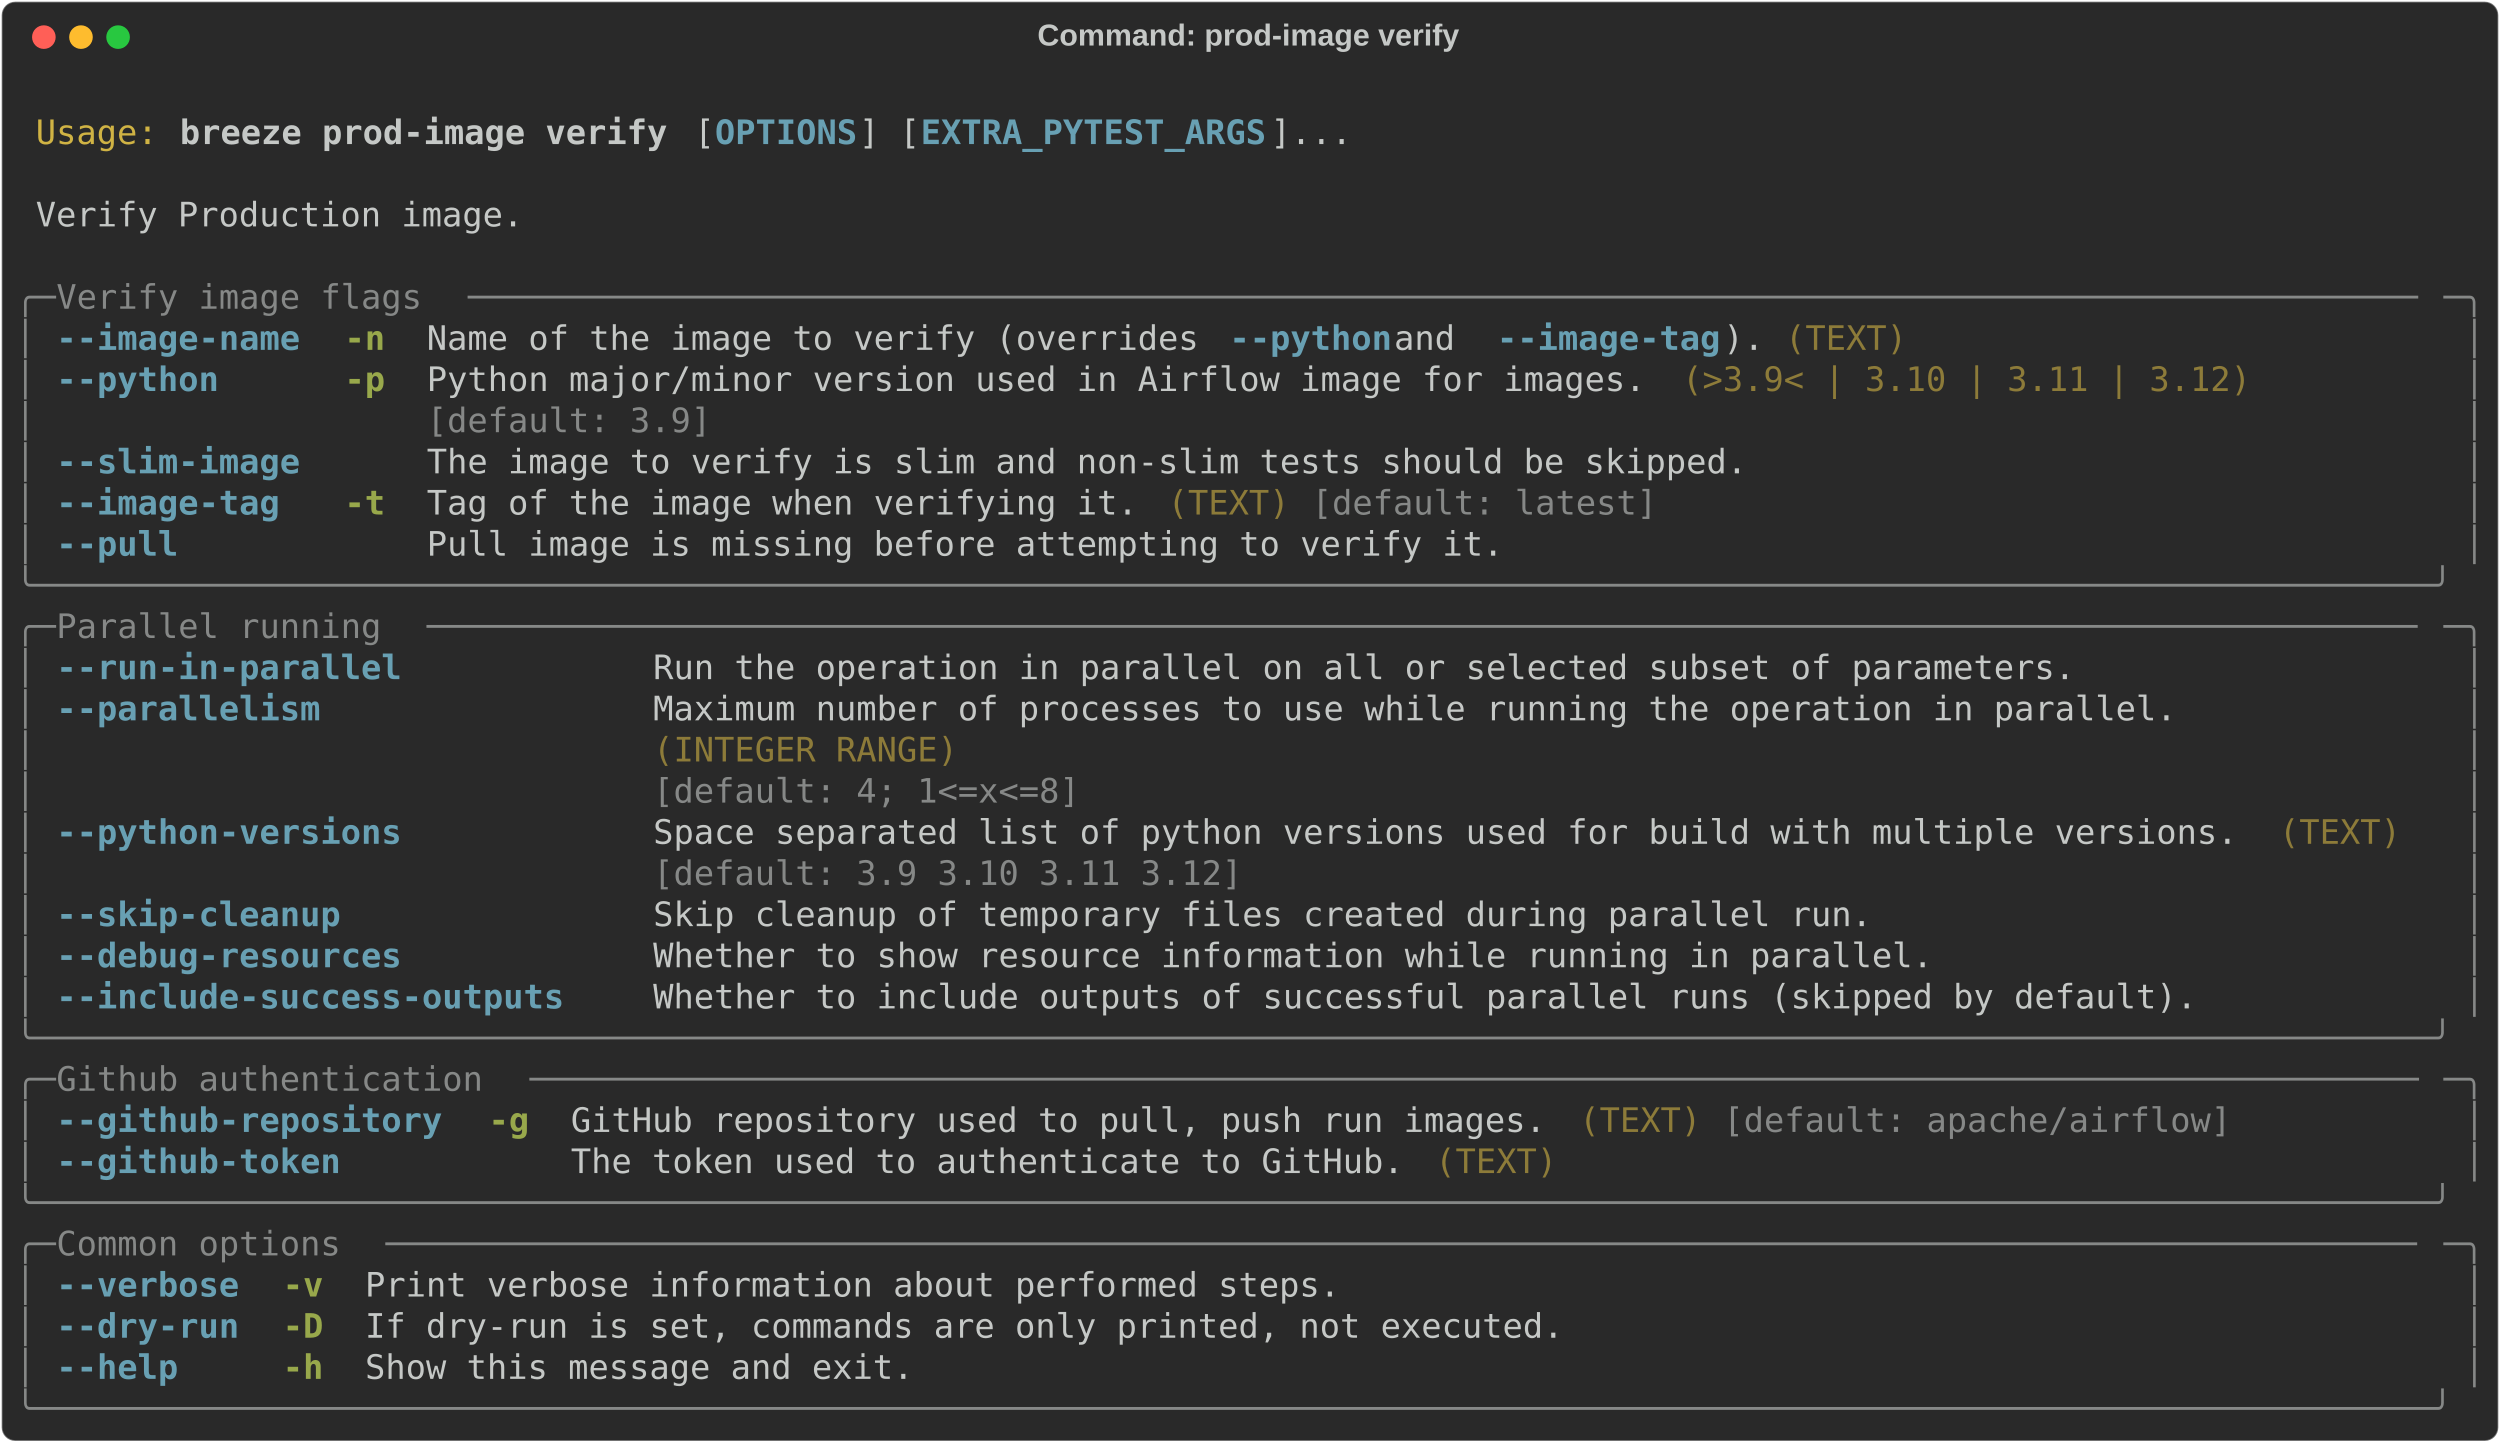
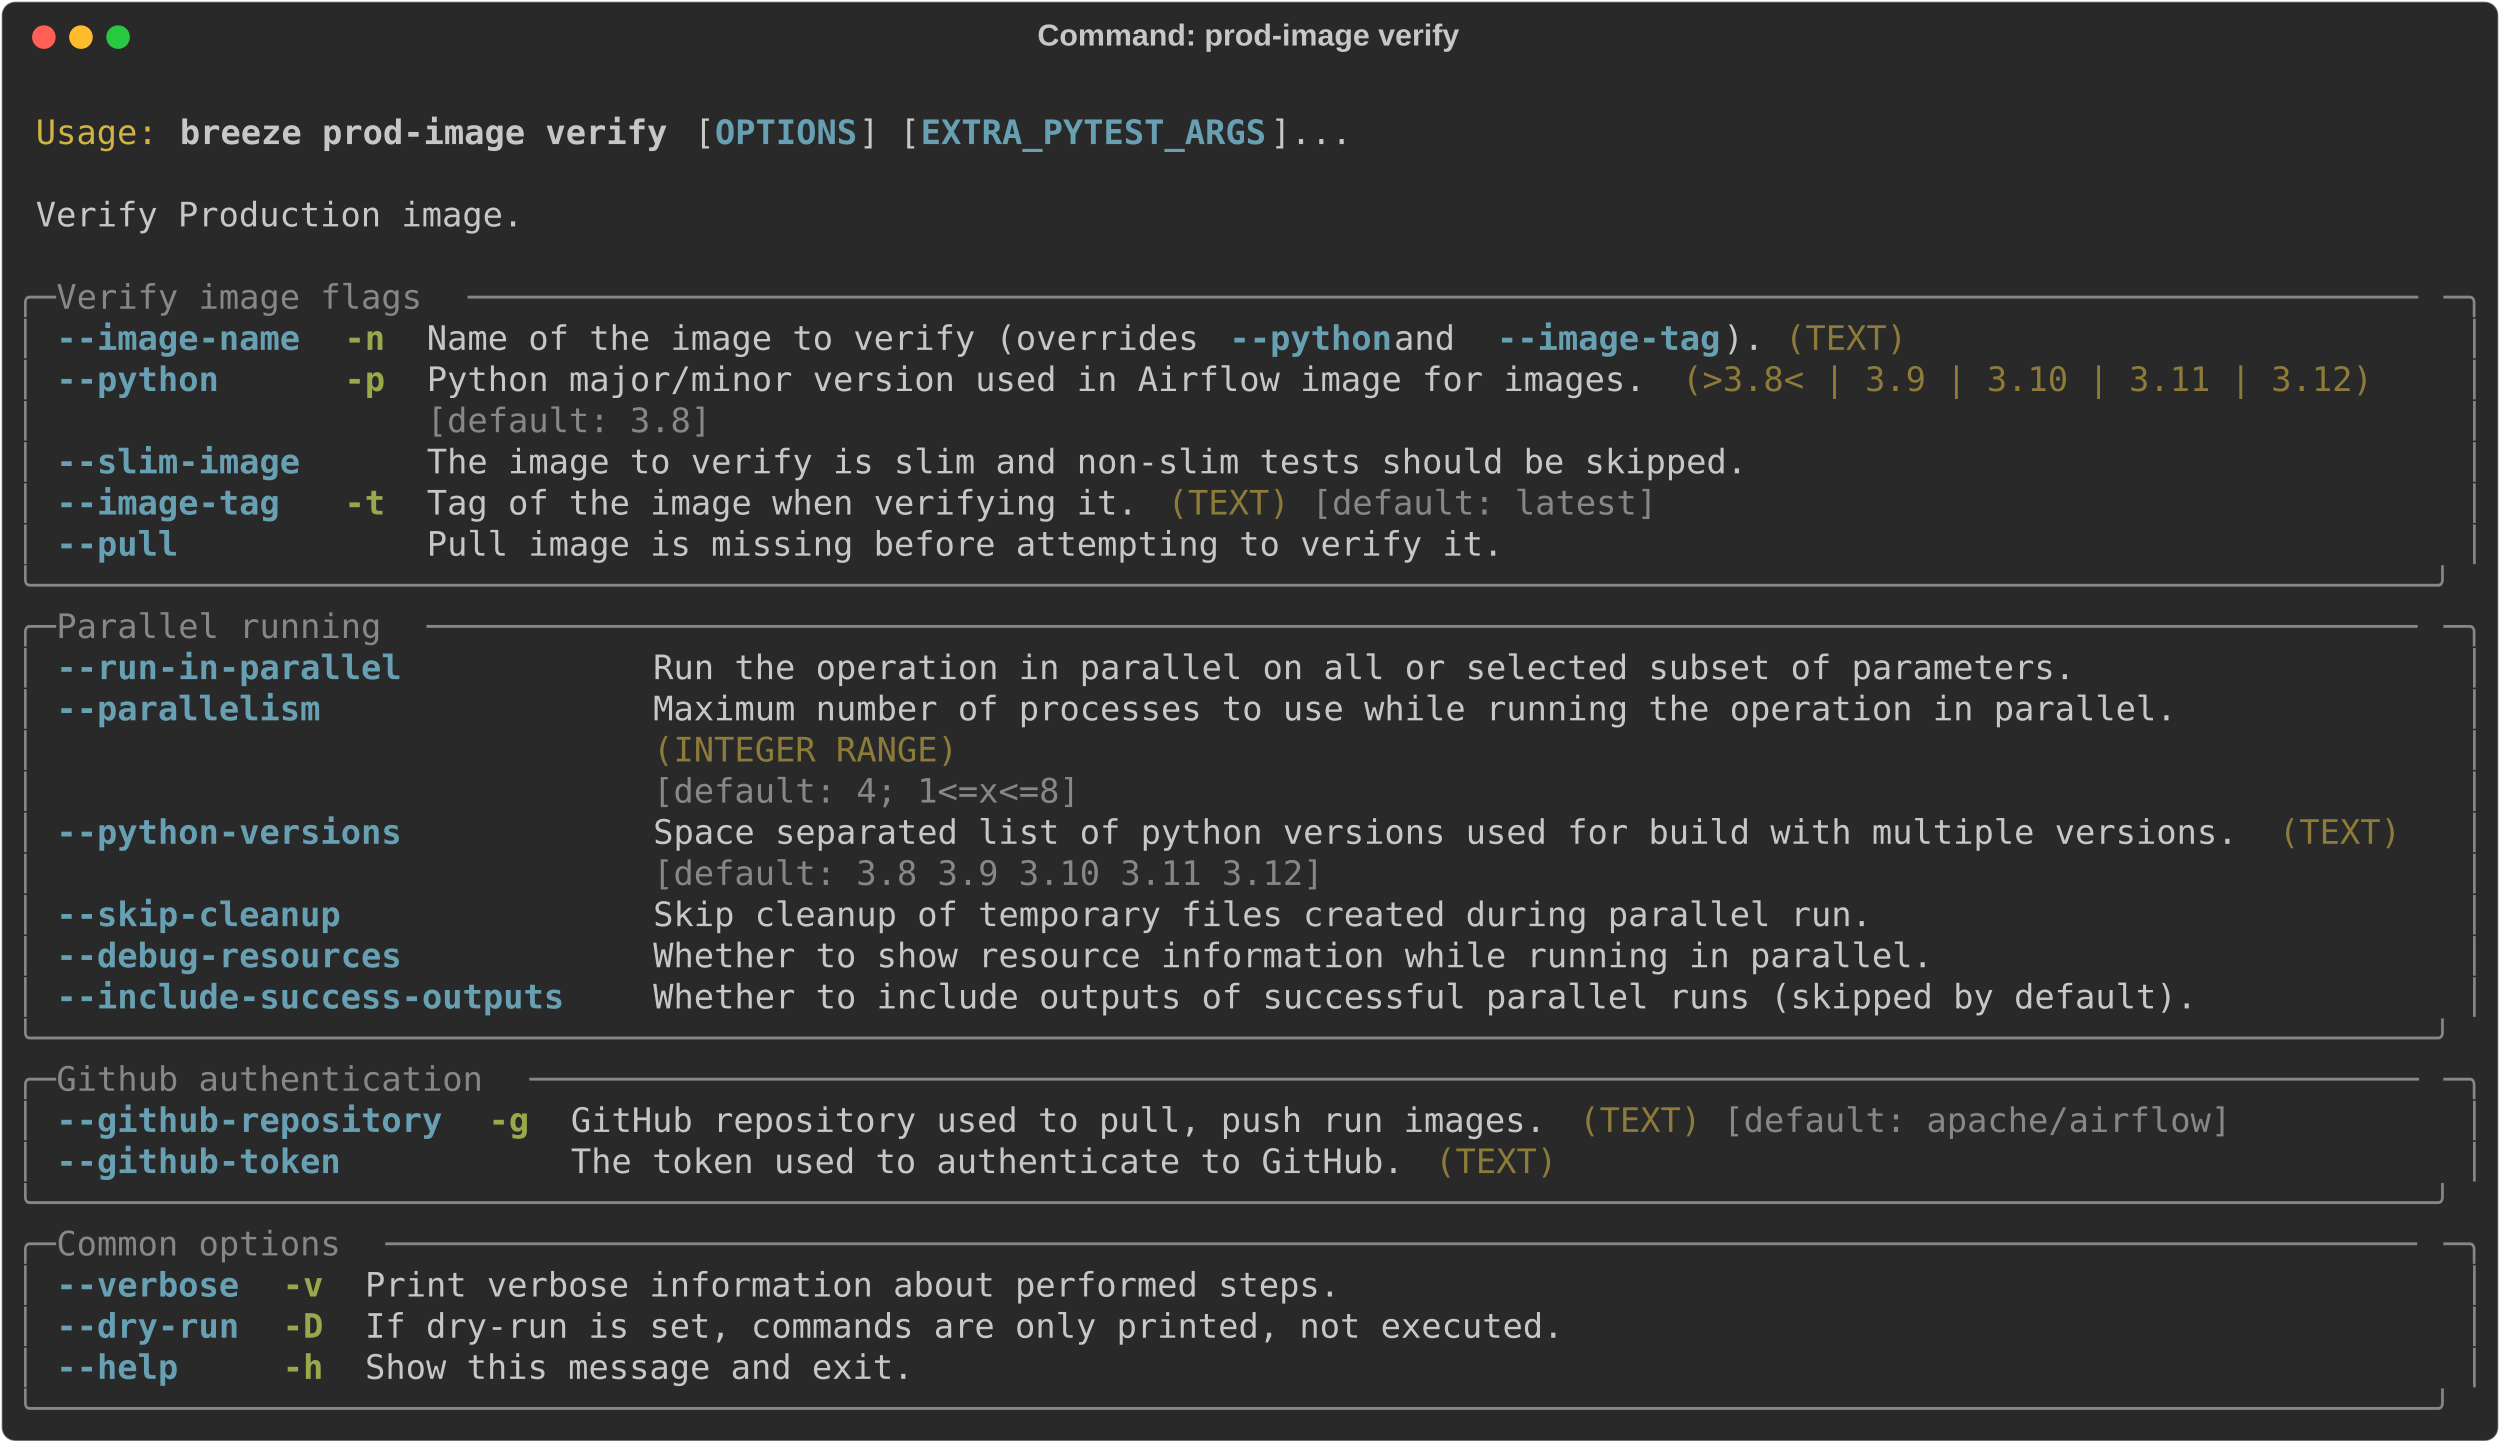
<svg xmlns="http://www.w3.org/2000/svg" class="rich-terminal" viewBox="0 0 1482 855.2">
  <style>

    @font-face {
        font-family: "Fira Code";
        src: local("FiraCode-Regular"),
                url("https://cdnjs.cloudflare.com/ajax/libs/firacode/6.2.0/woff2/FiraCode-Regular.woff2") format("woff2"),
                url("https://cdnjs.cloudflare.com/ajax/libs/firacode/6.2.0/woff/FiraCode-Regular.woff") format("woff");
        font-style: normal;
        font-weight: 400;
    }
    @font-face {
        font-family: "Fira Code";
        src: local("FiraCode-Bold"),
                url("https://cdnjs.cloudflare.com/ajax/libs/firacode/6.2.0/woff2/FiraCode-Bold.woff2") format("woff2"),
                url("https://cdnjs.cloudflare.com/ajax/libs/firacode/6.2.0/woff/FiraCode-Bold.woff") format("woff");
        font-style: bold;
        font-weight: 700;
    }

    .breeze-prod-image-verify-matrix {
        font-family: Fira Code, monospace;
        font-size: 20px;
        line-height: 24.4px;
        font-variant-east-asian: full-width;
    }

    .breeze-prod-image-verify-title {
        font-size: 18px;
        font-weight: bold;
        font-family: arial;
    }

    .breeze-prod-image-verify-r1 { fill: #c5c8c6 }
.breeze-prod-image-verify-r2 { fill: #d0b344 }
.breeze-prod-image-verify-r3 { fill: #c5c8c6;font-weight: bold }
.breeze-prod-image-verify-r4 { fill: #68a0b3;font-weight: bold }
.breeze-prod-image-verify-r5 { fill: #868887 }
.breeze-prod-image-verify-r6 { fill: #98a84b;font-weight: bold }
.breeze-prod-image-verify-r7 { fill: #8d7b39 }
    </style>
  <defs>
    <clipPath id="breeze-prod-image-verify-clip-terminal">
      <rect x="0" y="0" width="1463.0" height="804.2" />
    </clipPath>
    <clipPath id="breeze-prod-image-verify-line-0">
      <rect x="0" y="1.5" width="1464" height="24.65" />
    </clipPath>
    <clipPath id="breeze-prod-image-verify-line-1">
      <rect x="0" y="25.9" width="1464" height="24.65" />
    </clipPath>
    <clipPath id="breeze-prod-image-verify-line-2">
      <rect x="0" y="50.3" width="1464" height="24.65" />
    </clipPath>
    <clipPath id="breeze-prod-image-verify-line-3">
      <rect x="0" y="74.7" width="1464" height="24.65" />
    </clipPath>
    <clipPath id="breeze-prod-image-verify-line-4">
      <rect x="0" y="99.1" width="1464" height="24.65" />
    </clipPath>
    <clipPath id="breeze-prod-image-verify-line-5">
      <rect x="0" y="123.5" width="1464" height="24.65" />
    </clipPath>
    <clipPath id="breeze-prod-image-verify-line-6">
      <rect x="0" y="147.9" width="1464" height="24.65" />
    </clipPath>
    <clipPath id="breeze-prod-image-verify-line-7">
      <rect x="0" y="172.3" width="1464" height="24.65" />
    </clipPath>
    <clipPath id="breeze-prod-image-verify-line-8">
      <rect x="0" y="196.7" width="1464" height="24.65" />
    </clipPath>
    <clipPath id="breeze-prod-image-verify-line-9">
      <rect x="0" y="221.1" width="1464" height="24.65" />
    </clipPath>
    <clipPath id="breeze-prod-image-verify-line-10">
      <rect x="0" y="245.5" width="1464" height="24.65" />
    </clipPath>
    <clipPath id="breeze-prod-image-verify-line-11">
      <rect x="0" y="269.9" width="1464" height="24.65" />
    </clipPath>
    <clipPath id="breeze-prod-image-verify-line-12">
      <rect x="0" y="294.3" width="1464" height="24.65" />
    </clipPath>
    <clipPath id="breeze-prod-image-verify-line-13">
      <rect x="0" y="318.7" width="1464" height="24.65" />
    </clipPath>
    <clipPath id="breeze-prod-image-verify-line-14">
      <rect x="0" y="343.1" width="1464" height="24.65" />
    </clipPath>
    <clipPath id="breeze-prod-image-verify-line-15">
      <rect x="0" y="367.5" width="1464" height="24.65" />
    </clipPath>
    <clipPath id="breeze-prod-image-verify-line-16">
      <rect x="0" y="391.9" width="1464" height="24.65" />
    </clipPath>
    <clipPath id="breeze-prod-image-verify-line-17">
      <rect x="0" y="416.3" width="1464" height="24.65" />
    </clipPath>
    <clipPath id="breeze-prod-image-verify-line-18">
      <rect x="0" y="440.7" width="1464" height="24.65" />
    </clipPath>
    <clipPath id="breeze-prod-image-verify-line-19">
      <rect x="0" y="465.1" width="1464" height="24.65" />
    </clipPath>
    <clipPath id="breeze-prod-image-verify-line-20">
      <rect x="0" y="489.5" width="1464" height="24.65" />
    </clipPath>
    <clipPath id="breeze-prod-image-verify-line-21">
      <rect x="0" y="513.9" width="1464" height="24.65" />
    </clipPath>
    <clipPath id="breeze-prod-image-verify-line-22">
      <rect x="0" y="538.3" width="1464" height="24.65" />
    </clipPath>
    <clipPath id="breeze-prod-image-verify-line-23">
      <rect x="0" y="562.7" width="1464" height="24.65" />
    </clipPath>
    <clipPath id="breeze-prod-image-verify-line-24">
      <rect x="0" y="587.1" width="1464" height="24.65" />
    </clipPath>
    <clipPath id="breeze-prod-image-verify-line-25">
      <rect x="0" y="611.5" width="1464" height="24.65" />
    </clipPath>
    <clipPath id="breeze-prod-image-verify-line-26">
      <rect x="0" y="635.9" width="1464" height="24.65" />
    </clipPath>
    <clipPath id="breeze-prod-image-verify-line-27">
      <rect x="0" y="660.3" width="1464" height="24.65" />
    </clipPath>
    <clipPath id="breeze-prod-image-verify-line-28">
      <rect x="0" y="684.7" width="1464" height="24.65" />
    </clipPath>
    <clipPath id="breeze-prod-image-verify-line-29">
      <rect x="0" y="709.1" width="1464" height="24.65" />
    </clipPath>
    <clipPath id="breeze-prod-image-verify-line-30">
      <rect x="0" y="733.5" width="1464" height="24.65" />
    </clipPath>
    <clipPath id="breeze-prod-image-verify-line-31">
      <rect x="0" y="757.9" width="1464" height="24.65" />
    </clipPath>
  </defs>
  <rect fill="#292929" stroke="rgba(255,255,255,0.35)" stroke-width="1" x="1" y="1" width="1480" height="853.2" rx="8" />
  <text class="breeze-prod-image-verify-title" fill="#c5c8c6" text-anchor="middle" x="740" y="27">Command: prod-image verify</text>
  <g transform="translate(26,22)">
    <circle cx="0" cy="0" r="7" fill="#ff5f57" />
    <circle cx="22" cy="0" r="7" fill="#febc2e" />
    <circle cx="44" cy="0" r="7" fill="#28c840" />
  </g>
  <g transform="translate(9, 41)" clip-path="url(#breeze-prod-image-verify-clip-terminal)">
    <g class="breeze-prod-image-verify-matrix">
      <text class="breeze-prod-image-verify-r1" x="1464" y="20" textLength="12.2" clip-path="url(#breeze-prod-image-verify-line-0)">
</text>
      <text class="breeze-prod-image-verify-r2" x="12.2" y="44.4" textLength="73.2" clip-path="url(#breeze-prod-image-verify-line-1)">Usage:</text>
      <text class="breeze-prod-image-verify-r3" x="97.6" y="44.4" textLength="292.8" clip-path="url(#breeze-prod-image-verify-line-1)">breeze prod-image verify</text>
      <text class="breeze-prod-image-verify-r1" x="402.6" y="44.4" textLength="12.2" clip-path="url(#breeze-prod-image-verify-line-1)">[</text>
      <text class="breeze-prod-image-verify-r4" x="414.8" y="44.4" textLength="85.4" clip-path="url(#breeze-prod-image-verify-line-1)">OPTIONS</text>
      <text class="breeze-prod-image-verify-r1" x="500.2" y="44.4" textLength="36.6" clip-path="url(#breeze-prod-image-verify-line-1)">] [</text>
      <text class="breeze-prod-image-verify-r4" x="536.8" y="44.4" textLength="207.4" clip-path="url(#breeze-prod-image-verify-line-1)">EXTRA_PYTEST_ARGS</text>
      <text class="breeze-prod-image-verify-r1" x="744.2" y="44.4" textLength="48.8" clip-path="url(#breeze-prod-image-verify-line-1)">]...</text>
      <text class="breeze-prod-image-verify-r1" x="1464" y="44.4" textLength="12.2" clip-path="url(#breeze-prod-image-verify-line-1)">
</text>
      <text class="breeze-prod-image-verify-r1" x="1464" y="68.8" textLength="12.2" clip-path="url(#breeze-prod-image-verify-line-2)">
</text>
      <text class="breeze-prod-image-verify-r1" x="12.2" y="93.2" textLength="292.8" clip-path="url(#breeze-prod-image-verify-line-3)">Verify Production image.</text>
      <text class="breeze-prod-image-verify-r1" x="1464" y="93.2" textLength="12.2" clip-path="url(#breeze-prod-image-verify-line-3)">
</text>
      <text class="breeze-prod-image-verify-r1" x="1464" y="117.6" textLength="12.2" clip-path="url(#breeze-prod-image-verify-line-4)">
</text>
      <text class="breeze-prod-image-verify-r5" x="0" y="142" textLength="24.4" clip-path="url(#breeze-prod-image-verify-line-5)">╭─</text>
      <text class="breeze-prod-image-verify-r5" x="24.4" y="142" textLength="244" clip-path="url(#breeze-prod-image-verify-line-5)"> Verify image flags </text>
      <text class="breeze-prod-image-verify-r5" x="268.4" y="142" textLength="1171.2" clip-path="url(#breeze-prod-image-verify-line-5)">────────────────────────────────────────────────────────────────────────────────────────────────</text>
      <text class="breeze-prod-image-verify-r5" x="1439.6" y="142" textLength="24.4" clip-path="url(#breeze-prod-image-verify-line-5)">─╮</text>
      <text class="breeze-prod-image-verify-r1" x="1464" y="142" textLength="12.2" clip-path="url(#breeze-prod-image-verify-line-5)">
</text>
      <text class="breeze-prod-image-verify-r5" x="0" y="166.4" textLength="12.2" clip-path="url(#breeze-prod-image-verify-line-6)">│</text>
      <text class="breeze-prod-image-verify-r4" x="24.4" y="166.4" textLength="146.4" clip-path="url(#breeze-prod-image-verify-line-6)">--image-name</text>
      <text class="breeze-prod-image-verify-r6" x="195.2" y="166.4" textLength="24.4" clip-path="url(#breeze-prod-image-verify-line-6)">-n</text>
      <text class="breeze-prod-image-verify-r1" x="244" y="166.4" textLength="475.8" clip-path="url(#breeze-prod-image-verify-line-6)">Name of the image to verify (overrides </text>
      <text class="breeze-prod-image-verify-r4" x="719.8" y="166.4" textLength="97.6" clip-path="url(#breeze-prod-image-verify-line-6)">--python</text>
      <text class="breeze-prod-image-verify-r1" x="817.4" y="166.4" textLength="61" clip-path="url(#breeze-prod-image-verify-line-6)"> and </text>
      <text class="breeze-prod-image-verify-r4" x="878.4" y="166.4" textLength="134.2" clip-path="url(#breeze-prod-image-verify-line-6)">--image-tag</text>
      <text class="breeze-prod-image-verify-r1" x="1012.6" y="166.4" textLength="24.4" clip-path="url(#breeze-prod-image-verify-line-6)">).</text>
      <text class="breeze-prod-image-verify-r7" x="1049.2" y="166.4" textLength="73.2" clip-path="url(#breeze-prod-image-verify-line-6)">(TEXT)</text>
      <text class="breeze-prod-image-verify-r5" x="1451.8" y="166.4" textLength="12.2" clip-path="url(#breeze-prod-image-verify-line-6)">│</text>
      <text class="breeze-prod-image-verify-r1" x="1464" y="166.4" textLength="12.2" clip-path="url(#breeze-prod-image-verify-line-6)">
</text>
      <text class="breeze-prod-image-verify-r5" x="0" y="190.8" textLength="12.2" clip-path="url(#breeze-prod-image-verify-line-7)">│</text>
      <text class="breeze-prod-image-verify-r4" x="24.4" y="190.8" textLength="97.6" clip-path="url(#breeze-prod-image-verify-line-7)">--python</text>
      <text class="breeze-prod-image-verify-r6" x="195.2" y="190.8" textLength="24.4" clip-path="url(#breeze-prod-image-verify-line-7)">-p</text>
      <text class="breeze-prod-image-verify-r1" x="244" y="190.8" textLength="732" clip-path="url(#breeze-prod-image-verify-line-7)">Python major/minor version used in Airflow image for images.</text>
-       <text class="breeze-prod-image-verify-r7" x="988.2" y="190.8" textLength="341.6" clip-path="url(#breeze-prod-image-verify-line-7)">(&gt;3.9&lt; | 3.10 | 3.11 | 3.12)</text>
+       <text class="breeze-prod-image-verify-r7" x="988.2" y="190.8" textLength="414.8" clip-path="url(#breeze-prod-image-verify-line-7)">(&gt;3.8&lt; | 3.9 | 3.10 | 3.11 | 3.12)</text>
      <text class="breeze-prod-image-verify-r5" x="1451.8" y="190.8" textLength="12.2" clip-path="url(#breeze-prod-image-verify-line-7)">│</text>
      <text class="breeze-prod-image-verify-r1" x="1464" y="190.8" textLength="12.2" clip-path="url(#breeze-prod-image-verify-line-7)">
</text>
      <text class="breeze-prod-image-verify-r5" x="0" y="215.2" textLength="12.2" clip-path="url(#breeze-prod-image-verify-line-8)">│</text>
-       <text class="breeze-prod-image-verify-r5" x="244" y="215.2" textLength="732" clip-path="url(#breeze-prod-image-verify-line-8)">[default: 3.9]                                              </text>
+       <text class="breeze-prod-image-verify-r5" x="244" y="215.2" textLength="732" clip-path="url(#breeze-prod-image-verify-line-8)">[default: 3.8]                                              </text>
      <text class="breeze-prod-image-verify-r5" x="1451.8" y="215.2" textLength="12.2" clip-path="url(#breeze-prod-image-verify-line-8)">│</text>
      <text class="breeze-prod-image-verify-r1" x="1464" y="215.2" textLength="12.2" clip-path="url(#breeze-prod-image-verify-line-8)">
</text>
      <text class="breeze-prod-image-verify-r5" x="0" y="239.6" textLength="12.2" clip-path="url(#breeze-prod-image-verify-line-9)">│</text>
      <text class="breeze-prod-image-verify-r4" x="24.4" y="239.6" textLength="146.4" clip-path="url(#breeze-prod-image-verify-line-9)">--slim-image</text>
      <text class="breeze-prod-image-verify-r1" x="244" y="239.6" textLength="793" clip-path="url(#breeze-prod-image-verify-line-9)">The image to verify is slim and non-slim tests should be skipped.</text>
      <text class="breeze-prod-image-verify-r5" x="1451.8" y="239.6" textLength="12.2" clip-path="url(#breeze-prod-image-verify-line-9)">│</text>
      <text class="breeze-prod-image-verify-r1" x="1464" y="239.6" textLength="12.2" clip-path="url(#breeze-prod-image-verify-line-9)">
</text>
      <text class="breeze-prod-image-verify-r5" x="0" y="264" textLength="12.2" clip-path="url(#breeze-prod-image-verify-line-10)">│</text>
      <text class="breeze-prod-image-verify-r4" x="24.4" y="264" textLength="134.2" clip-path="url(#breeze-prod-image-verify-line-10)">--image-tag</text>
      <text class="breeze-prod-image-verify-r6" x="195.2" y="264" textLength="24.4" clip-path="url(#breeze-prod-image-verify-line-10)">-t</text>
      <text class="breeze-prod-image-verify-r1" x="244" y="264" textLength="427" clip-path="url(#breeze-prod-image-verify-line-10)">Tag of the image when verifying it.</text>
      <text class="breeze-prod-image-verify-r7" x="683.2" y="264" textLength="73.2" clip-path="url(#breeze-prod-image-verify-line-10)">(TEXT)</text>
      <text class="breeze-prod-image-verify-r5" x="768.6" y="264" textLength="207.4" clip-path="url(#breeze-prod-image-verify-line-10)">[default: latest]</text>
      <text class="breeze-prod-image-verify-r5" x="1451.8" y="264" textLength="12.2" clip-path="url(#breeze-prod-image-verify-line-10)">│</text>
      <text class="breeze-prod-image-verify-r1" x="1464" y="264" textLength="12.2" clip-path="url(#breeze-prod-image-verify-line-10)">
</text>
      <text class="breeze-prod-image-verify-r5" x="0" y="288.4" textLength="12.2" clip-path="url(#breeze-prod-image-verify-line-11)">│</text>
      <text class="breeze-prod-image-verify-r4" x="24.4" y="288.4" textLength="73.2" clip-path="url(#breeze-prod-image-verify-line-11)">--pull</text>
      <text class="breeze-prod-image-verify-r1" x="244" y="288.4" textLength="646.6" clip-path="url(#breeze-prod-image-verify-line-11)">Pull image is missing before attempting to verify it.</text>
      <text class="breeze-prod-image-verify-r5" x="1451.8" y="288.4" textLength="12.2" clip-path="url(#breeze-prod-image-verify-line-11)">│</text>
      <text class="breeze-prod-image-verify-r1" x="1464" y="288.4" textLength="12.2" clip-path="url(#breeze-prod-image-verify-line-11)">
</text>
      <text class="breeze-prod-image-verify-r5" x="0" y="312.8" textLength="1464" clip-path="url(#breeze-prod-image-verify-line-12)">╰──────────────────────────────────────────────────────────────────────────────────────────────────────────────────────╯</text>
      <text class="breeze-prod-image-verify-r1" x="1464" y="312.8" textLength="12.2" clip-path="url(#breeze-prod-image-verify-line-12)">
</text>
      <text class="breeze-prod-image-verify-r5" x="0" y="337.2" textLength="24.4" clip-path="url(#breeze-prod-image-verify-line-13)">╭─</text>
      <text class="breeze-prod-image-verify-r5" x="24.4" y="337.2" textLength="219.6" clip-path="url(#breeze-prod-image-verify-line-13)"> Parallel running </text>
      <text class="breeze-prod-image-verify-r5" x="244" y="337.2" textLength="1195.6" clip-path="url(#breeze-prod-image-verify-line-13)">──────────────────────────────────────────────────────────────────────────────────────────────────</text>
      <text class="breeze-prod-image-verify-r5" x="1439.6" y="337.2" textLength="24.4" clip-path="url(#breeze-prod-image-verify-line-13)">─╮</text>
      <text class="breeze-prod-image-verify-r1" x="1464" y="337.2" textLength="12.2" clip-path="url(#breeze-prod-image-verify-line-13)">
</text>
      <text class="breeze-prod-image-verify-r5" x="0" y="361.6" textLength="12.2" clip-path="url(#breeze-prod-image-verify-line-14)">│</text>
      <text class="breeze-prod-image-verify-r4" x="24.4" y="361.6" textLength="207.4" clip-path="url(#breeze-prod-image-verify-line-14)">--run-in-parallel</text>
      <text class="breeze-prod-image-verify-r1" x="378.2" y="361.6" textLength="854" clip-path="url(#breeze-prod-image-verify-line-14)">Run the operation in parallel on all or selected subset of parameters.</text>
      <text class="breeze-prod-image-verify-r5" x="1451.8" y="361.6" textLength="12.2" clip-path="url(#breeze-prod-image-verify-line-14)">│</text>
      <text class="breeze-prod-image-verify-r1" x="1464" y="361.6" textLength="12.2" clip-path="url(#breeze-prod-image-verify-line-14)">
</text>
      <text class="breeze-prod-image-verify-r5" x="0" y="386" textLength="12.2" clip-path="url(#breeze-prod-image-verify-line-15)">│</text>
      <text class="breeze-prod-image-verify-r4" x="24.4" y="386" textLength="158.6" clip-path="url(#breeze-prod-image-verify-line-15)">--parallelism</text>
      <text class="breeze-prod-image-verify-r1" x="378.2" y="386" textLength="915" clip-path="url(#breeze-prod-image-verify-line-15)">Maximum number of processes to use while running the operation in parallel.</text>
      <text class="breeze-prod-image-verify-r5" x="1451.8" y="386" textLength="12.2" clip-path="url(#breeze-prod-image-verify-line-15)">│</text>
      <text class="breeze-prod-image-verify-r1" x="1464" y="386" textLength="12.2" clip-path="url(#breeze-prod-image-verify-line-15)">
</text>
      <text class="breeze-prod-image-verify-r5" x="0" y="410.4" textLength="12.2" clip-path="url(#breeze-prod-image-verify-line-16)">│</text>
      <text class="breeze-prod-image-verify-r7" x="378.2" y="410.4" textLength="915" clip-path="url(#breeze-prod-image-verify-line-16)">(INTEGER RANGE)                                                            </text>
      <text class="breeze-prod-image-verify-r5" x="1451.8" y="410.4" textLength="12.2" clip-path="url(#breeze-prod-image-verify-line-16)">│</text>
      <text class="breeze-prod-image-verify-r1" x="1464" y="410.4" textLength="12.2" clip-path="url(#breeze-prod-image-verify-line-16)">
</text>
      <text class="breeze-prod-image-verify-r5" x="0" y="434.8" textLength="12.2" clip-path="url(#breeze-prod-image-verify-line-17)">│</text>
      <text class="breeze-prod-image-verify-r5" x="378.2" y="434.8" textLength="915" clip-path="url(#breeze-prod-image-verify-line-17)">[default: 4; 1&lt;=x&lt;=8]                                                      </text>
      <text class="breeze-prod-image-verify-r5" x="1451.8" y="434.8" textLength="12.2" clip-path="url(#breeze-prod-image-verify-line-17)">│</text>
      <text class="breeze-prod-image-verify-r1" x="1464" y="434.8" textLength="12.2" clip-path="url(#breeze-prod-image-verify-line-17)">
</text>
      <text class="breeze-prod-image-verify-r5" x="0" y="459.2" textLength="12.2" clip-path="url(#breeze-prod-image-verify-line-18)">│</text>
      <text class="breeze-prod-image-verify-r4" x="24.4" y="459.2" textLength="207.4" clip-path="url(#breeze-prod-image-verify-line-18)">--python-versions</text>
      <text class="breeze-prod-image-verify-r1" x="378.2" y="459.2" textLength="951.6" clip-path="url(#breeze-prod-image-verify-line-18)">Space separated list of python versions used for build with multiple versions.</text>
      <text class="breeze-prod-image-verify-r7" x="1342" y="459.2" textLength="73.2" clip-path="url(#breeze-prod-image-verify-line-18)">(TEXT)</text>
      <text class="breeze-prod-image-verify-r5" x="1451.8" y="459.2" textLength="12.2" clip-path="url(#breeze-prod-image-verify-line-18)">│</text>
      <text class="breeze-prod-image-verify-r1" x="1464" y="459.2" textLength="12.2" clip-path="url(#breeze-prod-image-verify-line-18)">
</text>
      <text class="breeze-prod-image-verify-r5" x="0" y="483.6" textLength="12.2" clip-path="url(#breeze-prod-image-verify-line-19)">│</text>
-       <text class="breeze-prod-image-verify-r5" x="378.2" y="483.6" textLength="951.6" clip-path="url(#breeze-prod-image-verify-line-19)">[default: 3.9 3.10 3.11 3.12]                                                 </text>
+       <text class="breeze-prod-image-verify-r5" x="378.2" y="483.6" textLength="951.6" clip-path="url(#breeze-prod-image-verify-line-19)">[default: 3.8 3.9 3.10 3.11 3.12]                                             </text>
      <text class="breeze-prod-image-verify-r5" x="1451.8" y="483.6" textLength="12.2" clip-path="url(#breeze-prod-image-verify-line-19)">│</text>
      <text class="breeze-prod-image-verify-r1" x="1464" y="483.6" textLength="12.2" clip-path="url(#breeze-prod-image-verify-line-19)">
</text>
      <text class="breeze-prod-image-verify-r5" x="0" y="508" textLength="12.2" clip-path="url(#breeze-prod-image-verify-line-20)">│</text>
      <text class="breeze-prod-image-verify-r4" x="24.4" y="508" textLength="170.8" clip-path="url(#breeze-prod-image-verify-line-20)">--skip-cleanup</text>
      <text class="breeze-prod-image-verify-r1" x="378.2" y="508" textLength="732" clip-path="url(#breeze-prod-image-verify-line-20)">Skip cleanup of temporary files created during parallel run.</text>
      <text class="breeze-prod-image-verify-r5" x="1451.8" y="508" textLength="12.2" clip-path="url(#breeze-prod-image-verify-line-20)">│</text>
      <text class="breeze-prod-image-verify-r1" x="1464" y="508" textLength="12.2" clip-path="url(#breeze-prod-image-verify-line-20)">
</text>
      <text class="breeze-prod-image-verify-r5" x="0" y="532.4" textLength="12.2" clip-path="url(#breeze-prod-image-verify-line-21)">│</text>
      <text class="breeze-prod-image-verify-r4" x="24.4" y="532.4" textLength="207.4" clip-path="url(#breeze-prod-image-verify-line-21)">--debug-resources</text>
      <text class="breeze-prod-image-verify-r1" x="378.2" y="532.4" textLength="768.6" clip-path="url(#breeze-prod-image-verify-line-21)">Whether to show resource information while running in parallel.</text>
      <text class="breeze-prod-image-verify-r5" x="1451.8" y="532.4" textLength="12.2" clip-path="url(#breeze-prod-image-verify-line-21)">│</text>
      <text class="breeze-prod-image-verify-r1" x="1464" y="532.4" textLength="12.2" clip-path="url(#breeze-prod-image-verify-line-21)">
</text>
      <text class="breeze-prod-image-verify-r5" x="0" y="556.8" textLength="12.2" clip-path="url(#breeze-prod-image-verify-line-22)">│</text>
      <text class="breeze-prod-image-verify-r4" x="24.4" y="556.8" textLength="305" clip-path="url(#breeze-prod-image-verify-line-22)">--include-success-outputs</text>
      <text class="breeze-prod-image-verify-r1" x="378.2" y="556.8" textLength="927.2" clip-path="url(#breeze-prod-image-verify-line-22)">Whether to include outputs of successful parallel runs (skipped by default).</text>
      <text class="breeze-prod-image-verify-r5" x="1451.8" y="556.8" textLength="12.2" clip-path="url(#breeze-prod-image-verify-line-22)">│</text>
      <text class="breeze-prod-image-verify-r1" x="1464" y="556.8" textLength="12.2" clip-path="url(#breeze-prod-image-verify-line-22)">
</text>
      <text class="breeze-prod-image-verify-r5" x="0" y="581.2" textLength="1464" clip-path="url(#breeze-prod-image-verify-line-23)">╰──────────────────────────────────────────────────────────────────────────────────────────────────────────────────────╯</text>
      <text class="breeze-prod-image-verify-r1" x="1464" y="581.2" textLength="12.2" clip-path="url(#breeze-prod-image-verify-line-23)">
</text>
      <text class="breeze-prod-image-verify-r5" x="0" y="605.6" textLength="24.4" clip-path="url(#breeze-prod-image-verify-line-24)">╭─</text>
      <text class="breeze-prod-image-verify-r5" x="24.4" y="605.6" textLength="280.6" clip-path="url(#breeze-prod-image-verify-line-24)"> Github authentication </text>
      <text class="breeze-prod-image-verify-r5" x="305" y="605.6" textLength="1134.6" clip-path="url(#breeze-prod-image-verify-line-24)">─────────────────────────────────────────────────────────────────────────────────────────────</text>
      <text class="breeze-prod-image-verify-r5" x="1439.6" y="605.6" textLength="24.4" clip-path="url(#breeze-prod-image-verify-line-24)">─╮</text>
      <text class="breeze-prod-image-verify-r1" x="1464" y="605.6" textLength="12.2" clip-path="url(#breeze-prod-image-verify-line-24)">
</text>
      <text class="breeze-prod-image-verify-r5" x="0" y="630" textLength="12.2" clip-path="url(#breeze-prod-image-verify-line-25)">│</text>
      <text class="breeze-prod-image-verify-r4" x="24.4" y="630" textLength="231.8" clip-path="url(#breeze-prod-image-verify-line-25)">--github-repository</text>
      <text class="breeze-prod-image-verify-r6" x="280.6" y="630" textLength="24.4" clip-path="url(#breeze-prod-image-verify-line-25)">-g</text>
      <text class="breeze-prod-image-verify-r1" x="329.4" y="630" textLength="585.6" clip-path="url(#breeze-prod-image-verify-line-25)">GitHub repository used to pull, push run images.</text>
      <text class="breeze-prod-image-verify-r7" x="927.2" y="630" textLength="73.2" clip-path="url(#breeze-prod-image-verify-line-25)">(TEXT)</text>
      <text class="breeze-prod-image-verify-r5" x="1012.6" y="630" textLength="305" clip-path="url(#breeze-prod-image-verify-line-25)">[default: apache/airflow]</text>
      <text class="breeze-prod-image-verify-r5" x="1451.8" y="630" textLength="12.2" clip-path="url(#breeze-prod-image-verify-line-25)">│</text>
      <text class="breeze-prod-image-verify-r1" x="1464" y="630" textLength="12.2" clip-path="url(#breeze-prod-image-verify-line-25)">
</text>
      <text class="breeze-prod-image-verify-r5" x="0" y="654.4" textLength="12.2" clip-path="url(#breeze-prod-image-verify-line-26)">│</text>
      <text class="breeze-prod-image-verify-r4" x="24.4" y="654.4" textLength="170.8" clip-path="url(#breeze-prod-image-verify-line-26)">--github-token</text>
      <text class="breeze-prod-image-verify-r1" x="329.4" y="654.4" textLength="500.2" clip-path="url(#breeze-prod-image-verify-line-26)">The token used to authenticate to GitHub.</text>
      <text class="breeze-prod-image-verify-r7" x="841.8" y="654.4" textLength="73.2" clip-path="url(#breeze-prod-image-verify-line-26)">(TEXT)</text>
      <text class="breeze-prod-image-verify-r5" x="1451.8" y="654.4" textLength="12.2" clip-path="url(#breeze-prod-image-verify-line-26)">│</text>
      <text class="breeze-prod-image-verify-r1" x="1464" y="654.4" textLength="12.2" clip-path="url(#breeze-prod-image-verify-line-26)">
</text>
      <text class="breeze-prod-image-verify-r5" x="0" y="678.8" textLength="1464" clip-path="url(#breeze-prod-image-verify-line-27)">╰──────────────────────────────────────────────────────────────────────────────────────────────────────────────────────╯</text>
      <text class="breeze-prod-image-verify-r1" x="1464" y="678.8" textLength="12.2" clip-path="url(#breeze-prod-image-verify-line-27)">
</text>
      <text class="breeze-prod-image-verify-r5" x="0" y="703.2" textLength="24.4" clip-path="url(#breeze-prod-image-verify-line-28)">╭─</text>
      <text class="breeze-prod-image-verify-r5" x="24.4" y="703.2" textLength="195.2" clip-path="url(#breeze-prod-image-verify-line-28)"> Common options </text>
      <text class="breeze-prod-image-verify-r5" x="219.6" y="703.2" textLength="1220" clip-path="url(#breeze-prod-image-verify-line-28)">────────────────────────────────────────────────────────────────────────────────────────────────────</text>
      <text class="breeze-prod-image-verify-r5" x="1439.6" y="703.2" textLength="24.4" clip-path="url(#breeze-prod-image-verify-line-28)">─╮</text>
      <text class="breeze-prod-image-verify-r1" x="1464" y="703.2" textLength="12.2" clip-path="url(#breeze-prod-image-verify-line-28)">
</text>
      <text class="breeze-prod-image-verify-r5" x="0" y="727.6" textLength="12.2" clip-path="url(#breeze-prod-image-verify-line-29)">│</text>
      <text class="breeze-prod-image-verify-r4" x="24.4" y="727.6" textLength="109.8" clip-path="url(#breeze-prod-image-verify-line-29)">--verbose</text>
      <text class="breeze-prod-image-verify-r6" x="158.6" y="727.6" textLength="24.4" clip-path="url(#breeze-prod-image-verify-line-29)">-v</text>
      <text class="breeze-prod-image-verify-r1" x="207.4" y="727.6" textLength="585.6" clip-path="url(#breeze-prod-image-verify-line-29)">Print verbose information about performed steps.</text>
      <text class="breeze-prod-image-verify-r5" x="1451.8" y="727.6" textLength="12.2" clip-path="url(#breeze-prod-image-verify-line-29)">│</text>
      <text class="breeze-prod-image-verify-r1" x="1464" y="727.6" textLength="12.2" clip-path="url(#breeze-prod-image-verify-line-29)">
</text>
      <text class="breeze-prod-image-verify-r5" x="0" y="752" textLength="12.2" clip-path="url(#breeze-prod-image-verify-line-30)">│</text>
      <text class="breeze-prod-image-verify-r4" x="24.4" y="752" textLength="109.8" clip-path="url(#breeze-prod-image-verify-line-30)">--dry-run</text>
      <text class="breeze-prod-image-verify-r6" x="158.6" y="752" textLength="24.4" clip-path="url(#breeze-prod-image-verify-line-30)">-D</text>
      <text class="breeze-prod-image-verify-r1" x="207.4" y="752" textLength="719.8" clip-path="url(#breeze-prod-image-verify-line-30)">If dry-run is set, commands are only printed, not executed.</text>
      <text class="breeze-prod-image-verify-r5" x="1451.8" y="752" textLength="12.2" clip-path="url(#breeze-prod-image-verify-line-30)">│</text>
      <text class="breeze-prod-image-verify-r1" x="1464" y="752" textLength="12.2" clip-path="url(#breeze-prod-image-verify-line-30)">
</text>
      <text class="breeze-prod-image-verify-r5" x="0" y="776.4" textLength="12.2" clip-path="url(#breeze-prod-image-verify-line-31)">│</text>
      <text class="breeze-prod-image-verify-r4" x="24.4" y="776.4" textLength="73.2" clip-path="url(#breeze-prod-image-verify-line-31)">--help</text>
      <text class="breeze-prod-image-verify-r6" x="158.6" y="776.4" textLength="24.4" clip-path="url(#breeze-prod-image-verify-line-31)">-h</text>
      <text class="breeze-prod-image-verify-r1" x="207.4" y="776.4" textLength="329.4" clip-path="url(#breeze-prod-image-verify-line-31)">Show this message and exit.</text>
      <text class="breeze-prod-image-verify-r5" x="1451.8" y="776.4" textLength="12.2" clip-path="url(#breeze-prod-image-verify-line-31)">│</text>
      <text class="breeze-prod-image-verify-r1" x="1464" y="776.4" textLength="12.2" clip-path="url(#breeze-prod-image-verify-line-31)">
</text>
      <text class="breeze-prod-image-verify-r5" x="0" y="800.8" textLength="1464" clip-path="url(#breeze-prod-image-verify-line-32)">╰──────────────────────────────────────────────────────────────────────────────────────────────────────────────────────╯</text>
      <text class="breeze-prod-image-verify-r1" x="1464" y="800.8" textLength="12.2" clip-path="url(#breeze-prod-image-verify-line-32)">
</text>
    </g>
  </g>
</svg>
